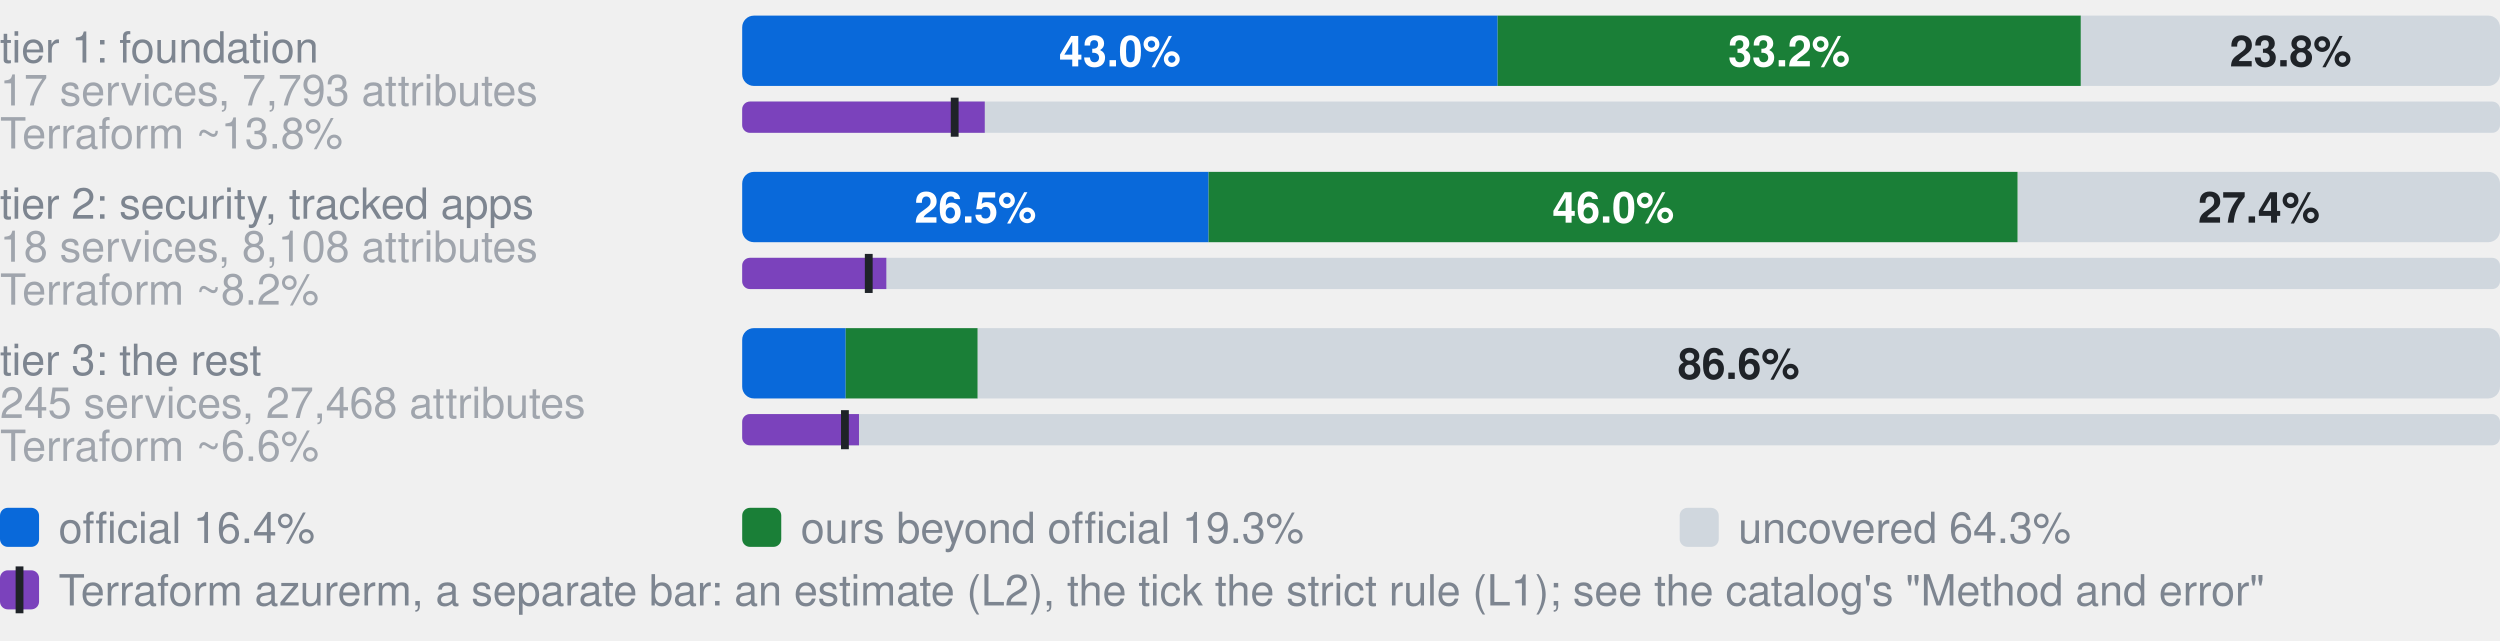
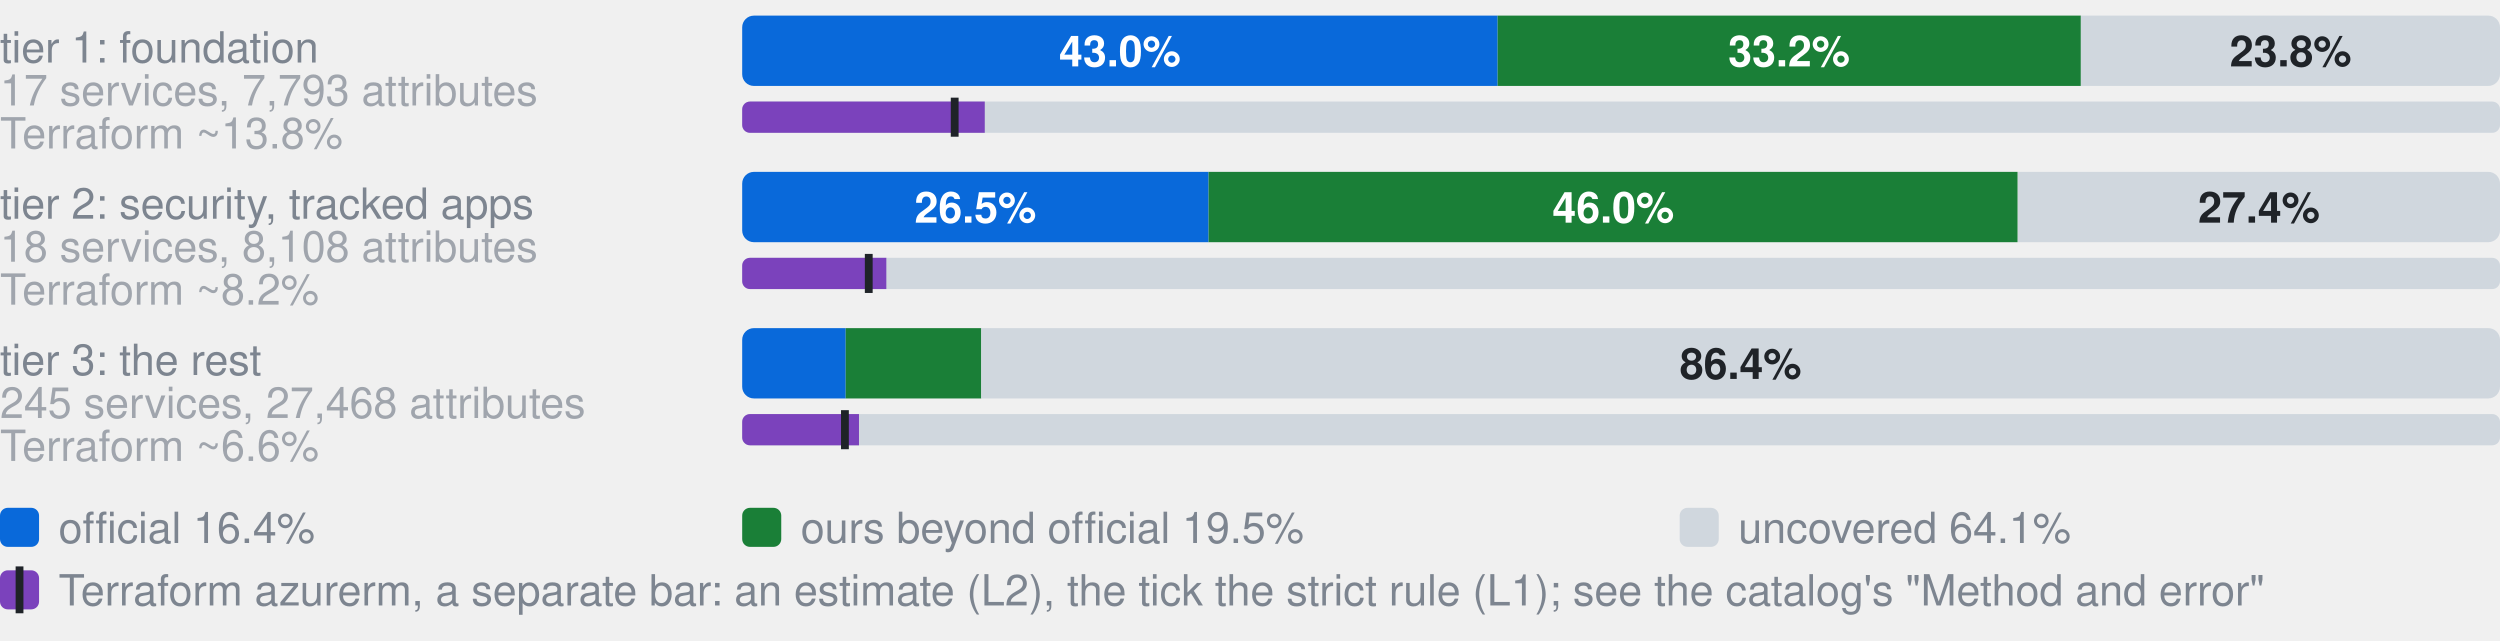
- <svg xmlns="http://www.w3.org/2000/svg" width="640" height="164" viewBox="0 0 640 164" role="img" aria-label="Coverage by tier. tier 1: foundation, 17 services, 7,793 attributes: 43.0% official, 33.2% ours beyond official, 23.8% uncovered, of 7793 attributes; Terraform azurerm, an estimate: 13.8% (L2), 12.1% by the strict rule (L1); tier 2: security, tracked apps, 18 services, 8,108 attributes: 26.5% official, 46.0% ours beyond official, 27.4% uncovered, of 8108 attributes; Terraform azurerm, an estimate: 8.2% (L2), 7.2% by the strict rule (L1); tier 3: the rest, 245 services, 27,468 attributes: 5.9% official, 7.5% ours beyond official, 86.6% uncovered, of 27468 attributes; Terraform azurerm, an estimate: 6.6% (L2), 5.9% by the strict rule (L1)">
+ <svg xmlns="http://www.w3.org/2000/svg" width="640" height="164" viewBox="0 0 640 164" role="img" aria-label="Coverage by tier. tier 1: foundation, 17 services, 7,793 attributes: 43.0% official, 33.2% ours beyond official, 23.8% uncovered, of 7793 attributes; Terraform azurerm, an estimate: 13.8% (L2), 12.1% by the strict rule (L1); tier 2: security, tracked apps, 18 services, 8,108 attributes: 26.5% official, 46.0% ours beyond official, 27.4% uncovered, of 8108 attributes; Terraform azurerm, an estimate: 8.2% (L2), 7.2% by the strict rule (L1); tier 3: the rest, 245 services, 27,468 attributes: 5.9% official, 7.7% ours beyond official, 86.4% uncovered, of 27468 attributes; Terraform azurerm, an estimate: 6.6% (L2), 5.9% by the strict rule (L1)">
  <style>text{font-family:-apple-system,BlinkMacSystemFont,"Segoe UI",Helvetica,Arial,sans-serif}.s{font-size:11px;font-weight:600}.t{font-size:11px;fill:#7d8590}.h{font-size:12px;font-weight:600;fill:#7d8590}</style>
  <text x="0" y="16.0" class="t">tier 1: foundation</text>
  <text x="0" y="27.0" class="t" opacity="0.7">17 services, 7,793 attributes</text>
  <clipPath id="g0">
    <rect x="190.0" y="4.0" width="450.0" height="18.0" rx="3" />
  </clipPath>
  <g clip-path="url(#g0)">
    <rect x="190.0" y="4.0" width="193.4" height="18.0" fill="#0969da" />
    <rect x="383.4" y="4.0" width="149.3" height="18.0" fill="#1a7f37" />
    <rect x="532.7" y="4.0" width="107.3" height="18.0" fill="#d0d7de" />
  </g>
  <text x="286.7" y="17.0" text-anchor="middle" fill="#fff" class="s">43.0%</text>
  <text x="458.0" y="17.0" text-anchor="middle" fill="#fff" class="s">33.2%</text>
  <text x="586.4" y="17.0" text-anchor="middle" fill="#1f2328" class="s">23.8%</text>
  <text x="0" y="38.0" class="t" opacity="0.7">Terraform ~13.8%</text>
  <clipPath id="t0">
    <rect x="190.0" y="26.0" width="450.0" height="8.0" rx="2" />
  </clipPath>
  <g clip-path="url(#t0)">
    <rect x="190.0" y="26.0" width="450.0" height="8.0" fill="#d0d7de" />
    <rect x="190.0" y="26.0" width="62.1" height="8.0" fill="#7b42bc" />
  </g>
  <rect x="243.4" y="25.0" width="2" height="10.0" fill="#1f2328" />
  <text x="0" y="56.0" class="t">tier 2: security, tracked apps</text>
  <text x="0" y="67.0" class="t" opacity="0.7">18 services, 8,108 attributes</text>
  <clipPath id="g1">
    <rect x="190.0" y="44.0" width="450.0" height="18.0" rx="3" />
  </clipPath>
  <g clip-path="url(#g1)">
    <rect x="190.0" y="44.0" width="119.4" height="18.0" fill="#0969da" />
    <rect x="309.4" y="44.0" width="207.1" height="18.0" fill="#1a7f37" />
    <rect x="516.6" y="44.0" width="123.4" height="18.0" fill="#d0d7de" />
  </g>
  <text x="249.7" y="57.0" text-anchor="middle" fill="#fff" class="s">26.5%</text>
  <text x="413.0" y="57.0" text-anchor="middle" fill="#fff" class="s">46.0%</text>
  <text x="578.3" y="57.0" text-anchor="middle" fill="#1f2328" class="s">27.4%</text>
  <text x="0" y="78.0" class="t" opacity="0.7">Terraform ~8.2%</text>
  <clipPath id="t1">
    <rect x="190.0" y="66.0" width="450.0" height="8.0" rx="2" />
  </clipPath>
  <g clip-path="url(#t1)">
    <rect x="190.0" y="66.0" width="450.0" height="8.0" fill="#d0d7de" />
    <rect x="190.0" y="66.0" width="36.9" height="8.0" fill="#7b42bc" />
  </g>
  <rect x="221.4" y="65.0" width="2" height="10.0" fill="#1f2328" />
  <text x="0" y="96.0" class="t">tier 3: the rest</text>
  <text x="0" y="107.0" class="t" opacity="0.7">245 services, 27,468 attributes</text>
  <clipPath id="g2">
    <rect x="190.0" y="84.0" width="450.0" height="18.0" rx="3" />
  </clipPath>
  <g clip-path="url(#g2)">
    <rect x="190.0" y="84.0" width="26.5" height="18.0" fill="#0969da" />
-     <rect x="216.5" y="84.0" width="33.8" height="18.0" fill="#1a7f37" />
-     <rect x="250.3" y="84.0" width="389.7" height="18.0" fill="#d0d7de" />
+     <rect x="216.5" y="84.0" width="34.7" height="18.0" fill="#1a7f37" />
+     <rect x="251.2" y="84.0" width="388.8" height="18.0" fill="#d0d7de" />
  </g>
-   <text x="445.1" y="97.0" text-anchor="middle" fill="#1f2328" class="s">86.6%</text>
+   <text x="445.6" y="97.0" text-anchor="middle" fill="#1f2328" class="s">86.4%</text>
  <text x="0" y="118.0" class="t" opacity="0.7">Terraform ~6.6%</text>
  <clipPath id="t2">
    <rect x="190.0" y="106.0" width="450.0" height="8.0" rx="2" />
  </clipPath>
  <g clip-path="url(#t2)">
    <rect x="190.0" y="106.0" width="450.0" height="8.0" fill="#d0d7de" />
    <rect x="190.0" y="106.0" width="29.9" height="8.0" fill="#7b42bc" />
  </g>
  <rect x="215.3" y="105.0" width="2" height="10.0" fill="#1f2328" />
  <rect x="0" y="130" width="10" height="10" rx="2" fill="#0969da" />
  <text x="15" y="139" class="t">official 16.4%</text>
  <rect x="190" y="130" width="10" height="10" rx="2" fill="#1a7f37" />
-   <text x="205" y="139" class="t">ours beyond official 19.3%</text>
+   <text x="205" y="139" class="t">ours beyond official 19.5%</text>
  <rect x="430" y="130" width="10" height="10" rx="2" fill="#d0d7de" />
-   <text x="445" y="139" class="t">uncovered 64.3%</text>
+   <text x="445" y="139" class="t">uncovered 64.1%</text>
  <rect x="0" y="146" width="10" height="10" rx="2" fill="#7b42bc" />
  <rect x="4" y="145" width="2" height="12" fill="#1f2328" />
  <text x="15" y="155" class="t">Terraform azurerm, a separate bar: an estimate (L2), the tick the strict rule (L1); see the catalog's "Method and error"</text>
</svg>
